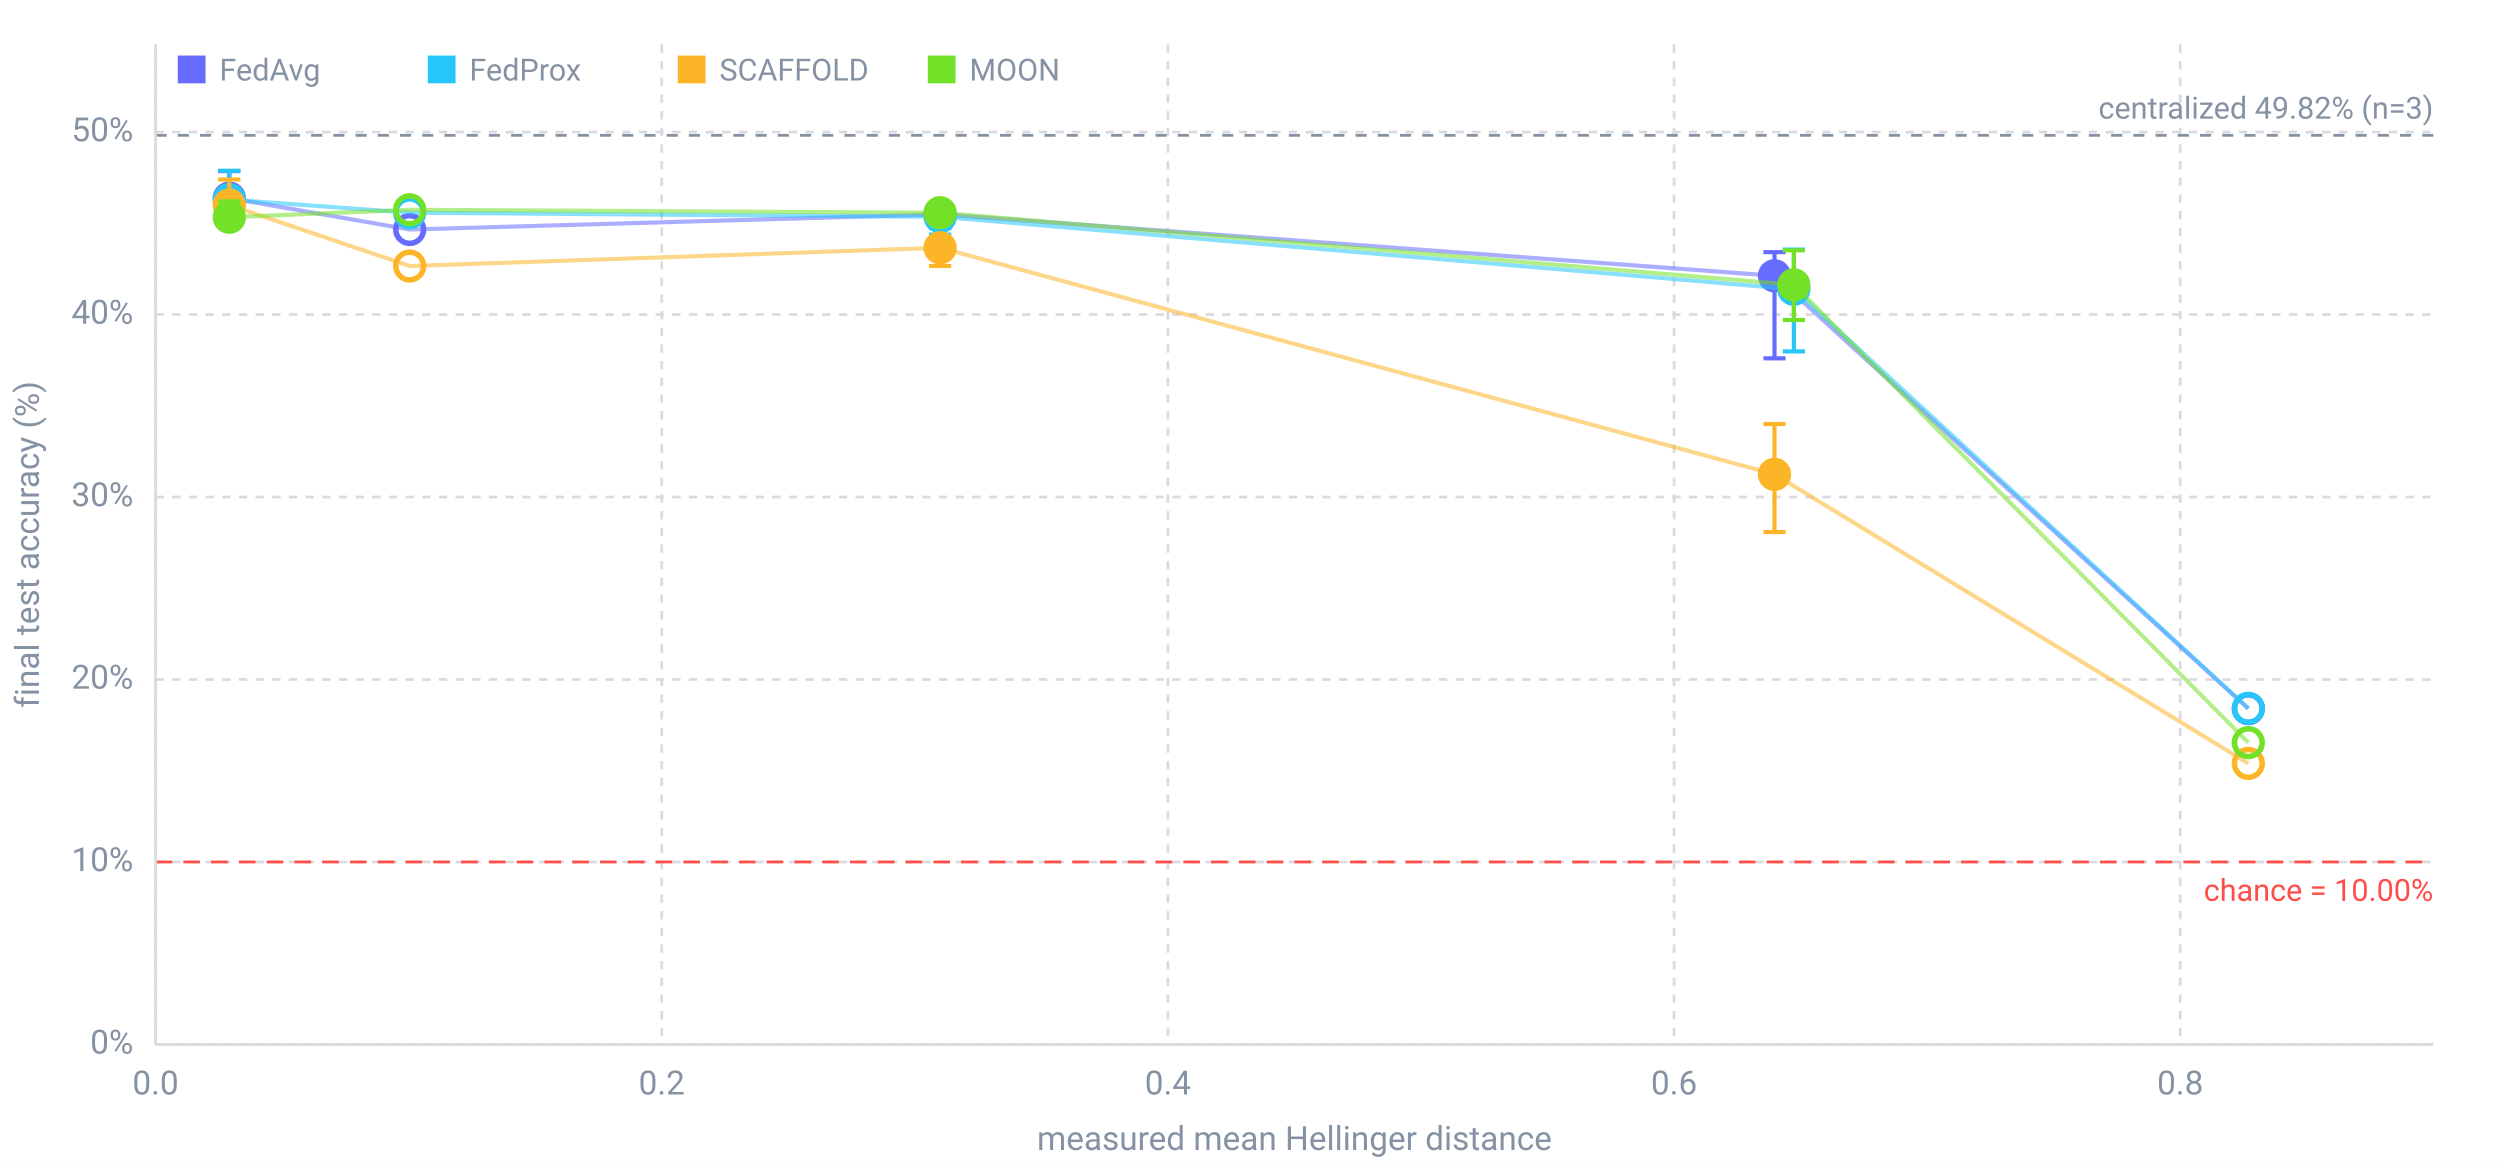
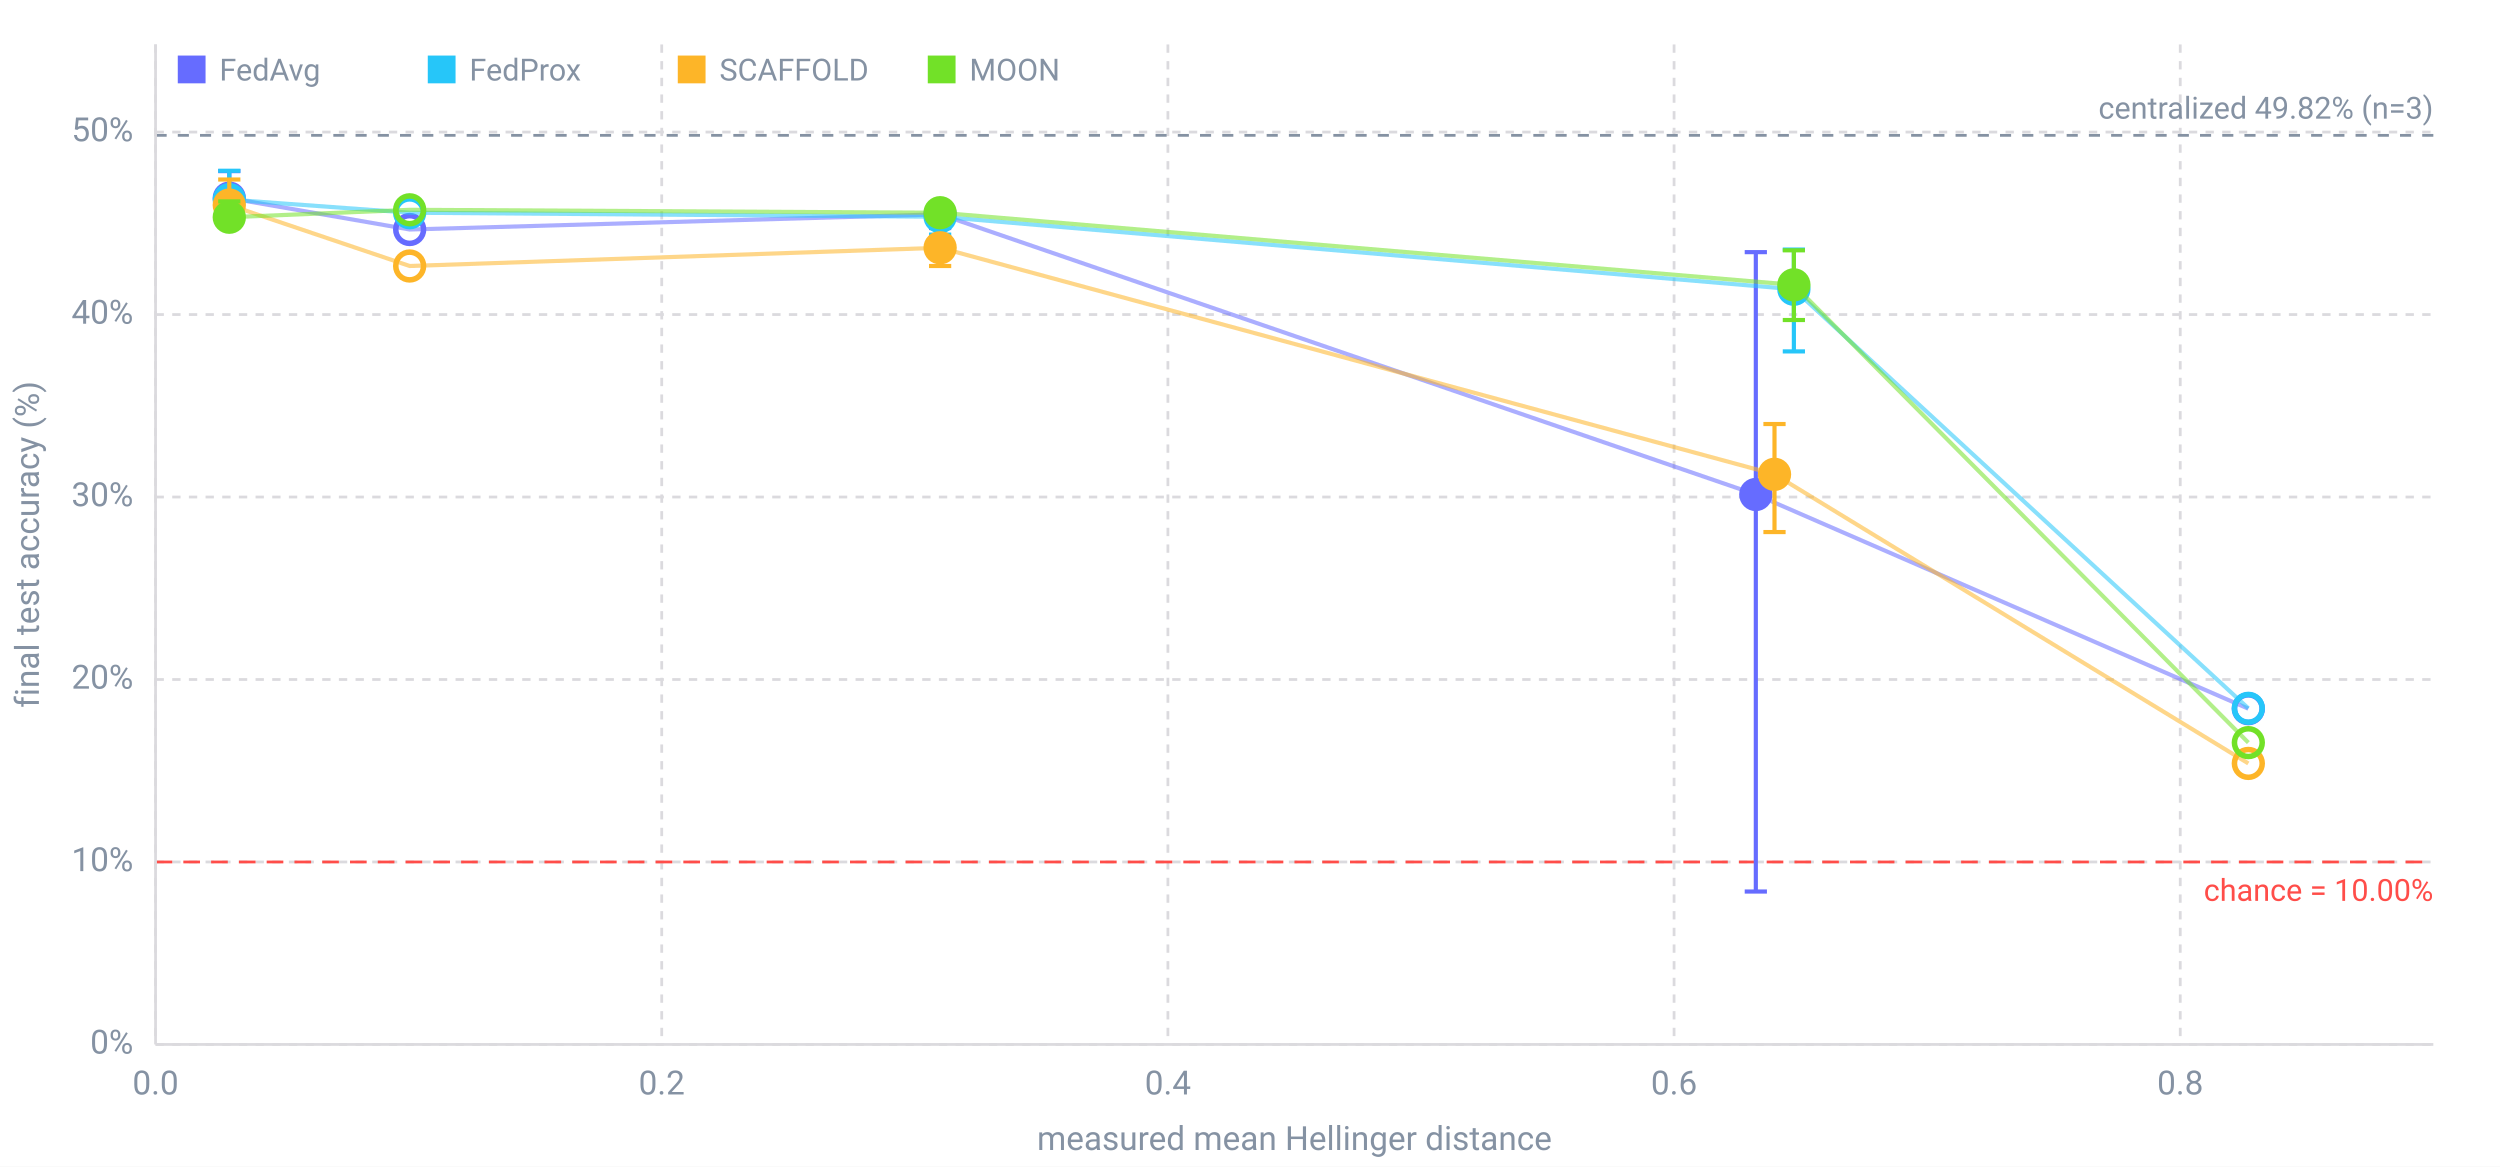
<svg xmlns="http://www.w3.org/2000/svg" viewBox="0 0 900 420" width="100%" font-family="system-ui, -apple-system, Segoe UI, Roboto, sans-serif">
  <rect width="900" height="420" fill="#FFFFFF" />
  <line x1="56" x2="876" y1="376" y2="376" stroke="#DBDADE" stroke-dasharray="3 3" />
  <line x1="56" x2="876" y1="310.309" y2="310.309" stroke="#DBDADE" stroke-dasharray="3 3" />
  <line x1="56" x2="876" y1="244.618" y2="244.618" stroke="#DBDADE" stroke-dasharray="3 3" />
  <line x1="56" x2="876" y1="178.927" y2="178.927" stroke="#DBDADE" stroke-dasharray="3 3" />
  <line x1="56" x2="876" y1="113.236" y2="113.236" stroke="#DBDADE" stroke-dasharray="3 3" />
  <line x1="56" x2="876" y1="47.545" y2="47.545" stroke="#DBDADE" stroke-dasharray="3 3" />
  <line y1="16" y2="376" x1="56" x2="56" stroke="#DBDADE" stroke-dasharray="3 3" />
  <line y1="16" y2="376" x1="238.222" x2="238.222" stroke="#DBDADE" stroke-dasharray="3 3" />
  <line y1="16" y2="376" x1="420.444" x2="420.444" stroke="#DBDADE" stroke-dasharray="3 3" />
  <line y1="16" y2="376" x1="602.667" x2="602.667" stroke="#DBDADE" stroke-dasharray="3 3" />
  <line y1="16" y2="376" x1="784.889" x2="784.889" stroke="#DBDADE" stroke-dasharray="3 3" />
  <line x1="56" x2="876" y1="310.309" y2="310.309" stroke="#FF4D49" stroke-dasharray="6 4" />
  <text x="876" y="324.309" text-anchor="end" font-size="11" fill="#FF4D49">chance = 10.00%</text>
  <line x1="56" x2="876" y1="48.727" y2="48.727" stroke="#8592A3" stroke-dasharray="4 4" />
  <text x="876" y="42.727" text-anchor="end" font-size="11" fill="#8592A3">centralized 49.82% (n=3)</text>
-   <path d="M82.54 71.32 L147.48 82.62 L338.44 77.15 L638.82 99.28 L809.4 255.13" fill="none" stroke="#666CFF" stroke-width="1.5" opacity="0.55" />
+   <path d="M82.54 71.32 L147.48 82.62 L338.44 77.15 L632.1 178.02 L809.4 255.13" fill="none" stroke="#666CFF" stroke-width="1.5" opacity="0.55" />
  <g stroke="#666CFF" stroke-width="1.5">
    <line x1="82.544" x2="82.544" y1="77.763" y2="61.603" />
    <line x1="78.544" x2="86.544" y1="77.763" y2="77.763" />
    <line x1="78.544" x2="86.544" y1="61.603" y2="61.603" />
  </g>
  <g stroke="#666CFF" stroke-width="1.5">
    <line x1="338.444" x2="338.444" y1="82.098" y2="73.164" />
    <line x1="334.444" x2="342.444" y1="82.098" y2="82.098" />
    <line x1="334.444" x2="342.444" y1="73.164" y2="73.164" />
  </g>
  <g stroke="#666CFF" stroke-width="1.5">
-     <line x1="638.82" x2="638.82" y1="129.002" y2="90.77" />
-     <line x1="634.82" x2="642.82" y1="129.002" y2="129.002" />
-     <line x1="634.82" x2="642.82" y1="90.77" y2="90.77" />
+     <line x1="632.096" x2="632.096" y1="320.951" y2="90.77" />
+     <line x1="628.096" x2="636.096" y1="320.951" y2="320.951" />
+     <line x1="628.096" x2="636.096" y1="90.77" y2="90.77" />
  </g>
  <circle cx="82.544" cy="71.325" r="5" fill="#666CFF" stroke="#666CFF" stroke-width="2" />
  <circle cx="147.476" cy="82.624" r="5" fill="none" stroke="#666CFF" stroke-width="2" />
  <circle cx="338.444" cy="77.15" r="5" fill="#666CFF" stroke="#666CFF" stroke-width="2" />
-   <circle cx="638.82" cy="99.283" r="5" fill="#666CFF" stroke="#666CFF" stroke-width="2" />
+   <circle cx="632.096" cy="178.017" r="5" fill="#666CFF" stroke="#666CFF" stroke-width="2" />
  <circle cx="809.398" cy="255.128" r="5" fill="none" stroke="#666CFF" stroke-width="2" />
  <path d="M82.54 71.85 L147.48 76.58 L338.44 78.03 L645.79 104.13 L809.4 255" fill="none" stroke="#26C6F9" stroke-width="1.5" opacity="0.55" />
  <g stroke="#26C6F9" stroke-width="1.5">
    <line x1="82.544" x2="82.544" y1="80.522" y2="61.471" />
    <line x1="78.544" x2="86.544" y1="80.522" y2="80.522" />
    <line x1="78.544" x2="86.544" y1="61.471" y2="61.471" />
  </g>
  <g stroke="#26C6F9" stroke-width="1.5">
    <line x1="338.444" x2="338.444" y1="84.463" y2="74.741" />
    <line x1="334.444" x2="342.444" y1="84.463" y2="84.463" />
    <line x1="334.444" x2="342.444" y1="74.741" y2="74.741" />
  </g>
  <g stroke="#26C6F9" stroke-width="1.5">
    <line x1="645.793" x2="645.793" y1="126.505" y2="89.85" />
    <line x1="641.793" x2="649.793" y1="126.505" y2="126.505" />
    <line x1="641.793" x2="649.793" y1="89.85" y2="89.85" />
  </g>
  <circle cx="82.544" cy="71.851" r="5" fill="#26C6F9" stroke="#26C6F9" stroke-width="2" />
  <circle cx="147.476" cy="76.58" r="5" fill="none" stroke="#26C6F9" stroke-width="2" />
  <circle cx="338.444" cy="78.025" r="5" fill="#26C6F9" stroke="#26C6F9" stroke-width="2" />
  <circle cx="645.793" cy="104.127" r="5" fill="#26C6F9" stroke="#26C6F9" stroke-width="2" />
  <circle cx="809.398" cy="254.997" r="5" fill="none" stroke="#26C6F9" stroke-width="2" />
  <path d="M82.54 73.82 L147.48 95.76 L338.44 89.19 L638.82 170.75 L809.4 274.84" fill="none" stroke="#FDB528" stroke-width="1.5" opacity="0.55" />
  <g stroke="#FDB528" stroke-width="1.5">
    <line x1="82.544" x2="82.544" y1="80.784" y2="64.625" />
    <line x1="78.544" x2="86.544" y1="80.784" y2="80.784" />
    <line x1="78.544" x2="86.544" y1="64.625" y2="64.625" />
  </g>
  <g stroke="#FDB528" stroke-width="1.5">
    <line x1="338.444" x2="338.444" y1="95.762" y2="85.514" />
    <line x1="334.444" x2="342.444" y1="95.762" y2="95.762" />
    <line x1="334.444" x2="342.444" y1="85.514" y2="85.514" />
  </g>
  <g stroke="#FDB528" stroke-width="1.5">
    <line x1="638.82" x2="638.82" y1="191.54" y2="152.65" />
    <line x1="634.82" x2="642.82" y1="191.54" y2="191.54" />
    <line x1="634.82" x2="642.82" y1="152.65" y2="152.65" />
  </g>
  <circle cx="82.544" cy="73.821" r="5" fill="#FDB528" stroke="#FDB528" stroke-width="2" />
  <circle cx="147.476" cy="95.762" r="5" fill="none" stroke="#FDB528" stroke-width="2" />
  <circle cx="338.444" cy="89.193" r="5" fill="#FDB528" stroke="#FDB528" stroke-width="2" />
  <circle cx="638.82" cy="170.755" r="5" fill="#FDB528" stroke="#FDB528" stroke-width="2" />
  <circle cx="809.398" cy="274.836" r="5" fill="none" stroke="#FDB528" stroke-width="2" />
  <path d="M82.54 78.2 L147.48 75.53 L338.44 76.58 L645.79 102.55 L809.4 267.35" fill="none" stroke="#72E128" stroke-width="1.5" opacity="0.55" />
  <g stroke="#72E128" stroke-width="1.5">
    <line x1="82.544" x2="82.544" y1="81.31" y2="72.507" />
    <line x1="78.544" x2="86.544" y1="81.31" y2="81.31" />
    <line x1="78.544" x2="86.544" y1="72.507" y2="72.507" />
  </g>
  <g stroke="#72E128" stroke-width="1.5">
    <line x1="338.444" x2="338.444" y1="77.894" y2="75.004" />
    <line x1="334.444" x2="342.444" y1="77.894" y2="77.894" />
    <line x1="334.444" x2="342.444" y1="75.004" y2="75.004" />
  </g>
  <g stroke="#72E128" stroke-width="1.5">
    <line x1="645.793" x2="645.793" y1="115.207" y2="90.113" />
    <line x1="641.793" x2="649.793" y1="115.207" y2="115.207" />
    <line x1="641.793" x2="649.793" y1="90.113" y2="90.113" />
  </g>
  <circle cx="82.544" cy="78.201" r="5" fill="#72E128" stroke="#72E128" stroke-width="2" />
  <circle cx="147.476" cy="75.529" r="5" fill="none" stroke="#72E128" stroke-width="2" />
  <circle cx="338.444" cy="76.58" r="5" fill="#72E128" stroke="#72E128" stroke-width="2" />
  <circle cx="645.793" cy="102.55" r="5" fill="#72E128" stroke="#72E128" stroke-width="2" />
  <circle cx="809.398" cy="267.347" r="5" fill="none" stroke="#72E128" stroke-width="2" />
  <rect x="64" y="20" width="10" height="10" fill="#666CFF" />
  <text x="79" y="29" font-size="11" fill="#8592A3">FedAvg</text>
  <rect x="154" y="20" width="10" height="10" fill="#26C6F9" />
  <text x="169" y="29" font-size="11" fill="#8592A3">FedProx</text>
  <rect x="244" y="20" width="10" height="10" fill="#FDB528" />
  <text x="259" y="29" font-size="11" fill="#8592A3">SCAFFOLD</text>
  <rect x="334" y="20" width="10" height="10" fill="#72E128" />
  <text x="349" y="29" font-size="11" fill="#8592A3">MOON</text>
  <line x1="56" x2="876" y1="376" y2="376" stroke="#DBDADE" />
  <line x1="56" x2="56" y1="16" y2="376" stroke="#DBDADE" />
  <text x="48" y="376" text-anchor="end" dominant-baseline="middle" font-size="12" fill="#8592A3">0%</text>
  <text x="48" y="310.309" text-anchor="end" dominant-baseline="middle" font-size="12" fill="#8592A3">10%</text>
  <text x="48" y="244.618" text-anchor="end" dominant-baseline="middle" font-size="12" fill="#8592A3">20%</text>
  <text x="48" y="178.927" text-anchor="end" dominant-baseline="middle" font-size="12" fill="#8592A3">30%</text>
  <text x="48" y="113.236" text-anchor="end" dominant-baseline="middle" font-size="12" fill="#8592A3">40%</text>
  <text x="48" y="47.545" text-anchor="end" dominant-baseline="middle" font-size="12" fill="#8592A3">50%</text>
  <text x="56" y="394" text-anchor="middle" font-size="12" fill="#8592A3">0.0</text>
  <text x="238.222" y="394" text-anchor="middle" font-size="12" fill="#8592A3">0.2</text>
  <text x="420.444" y="394" text-anchor="middle" font-size="12" fill="#8592A3">0.4</text>
  <text x="602.667" y="394" text-anchor="middle" font-size="12" fill="#8592A3">0.6</text>
  <text x="784.889" y="394" text-anchor="middle" font-size="12" fill="#8592A3">0.8</text>
  <text x="466" y="414" text-anchor="middle" font-size="12" fill="#8592A3">measured mean Hellinger distance</text>
  <text transform="translate(14 196) rotate(-90)" text-anchor="middle" font-size="12" fill="#8592A3">final test accuracy (%)</text>
</svg>
